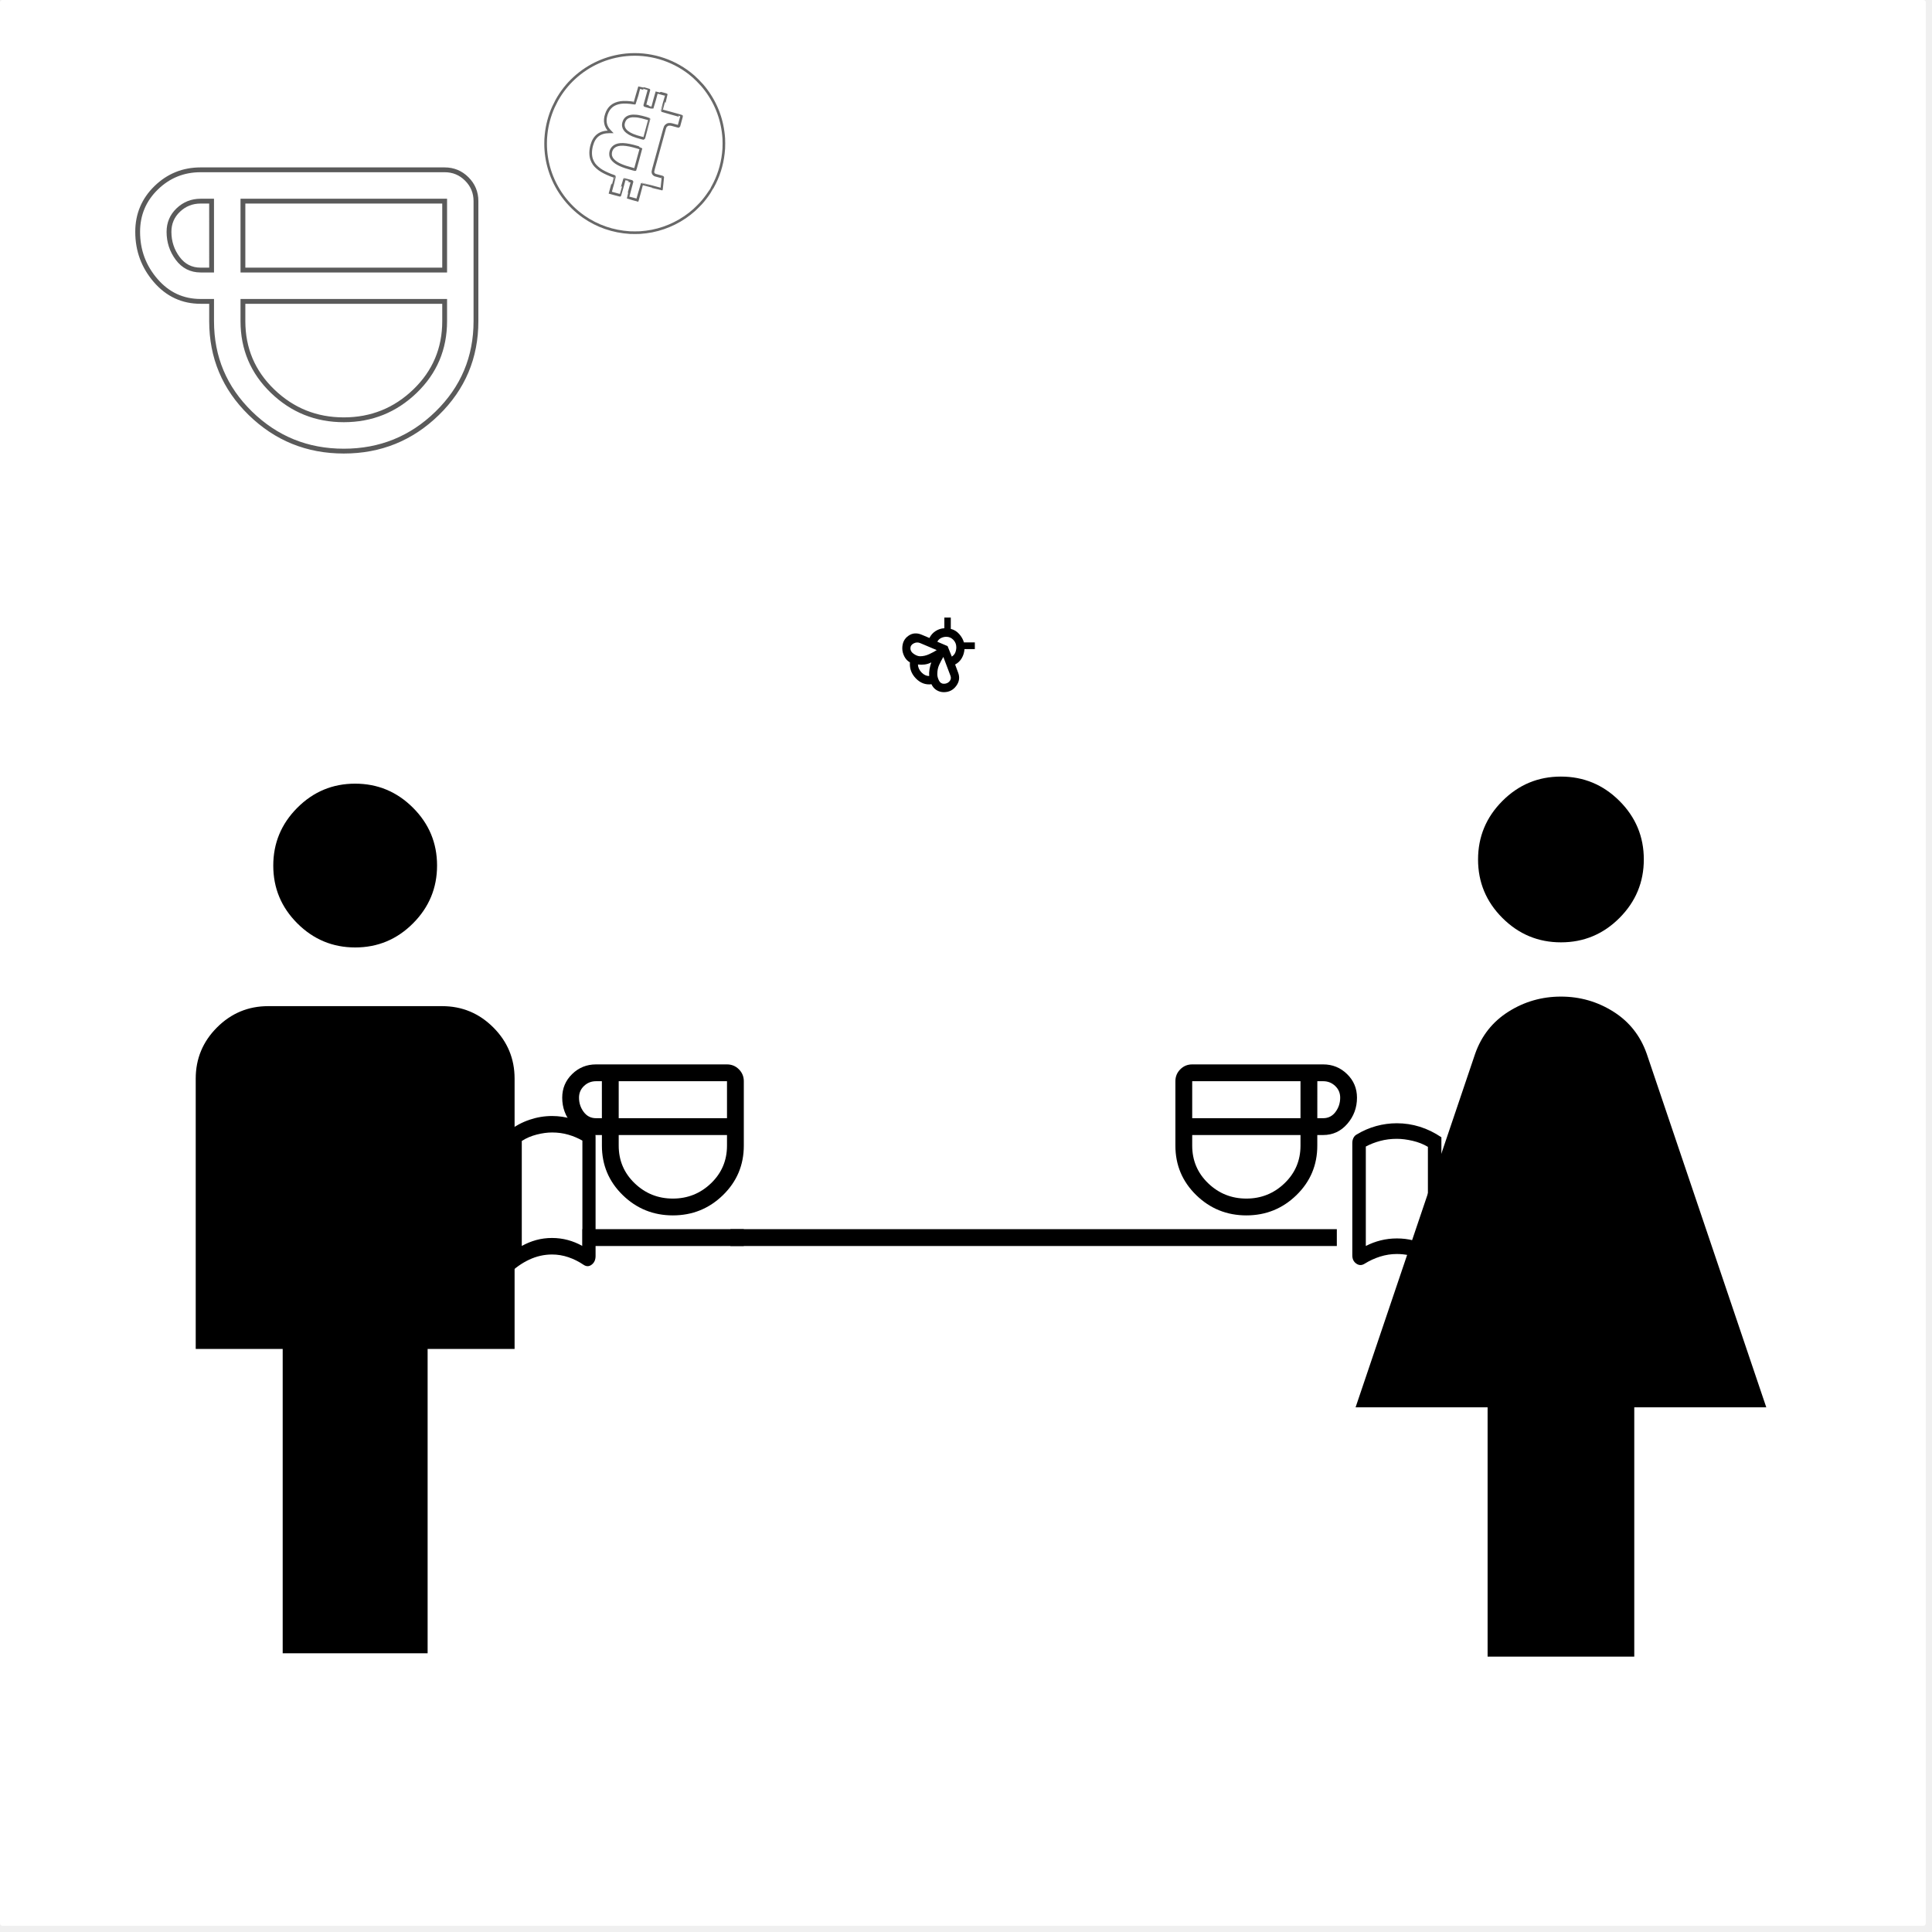
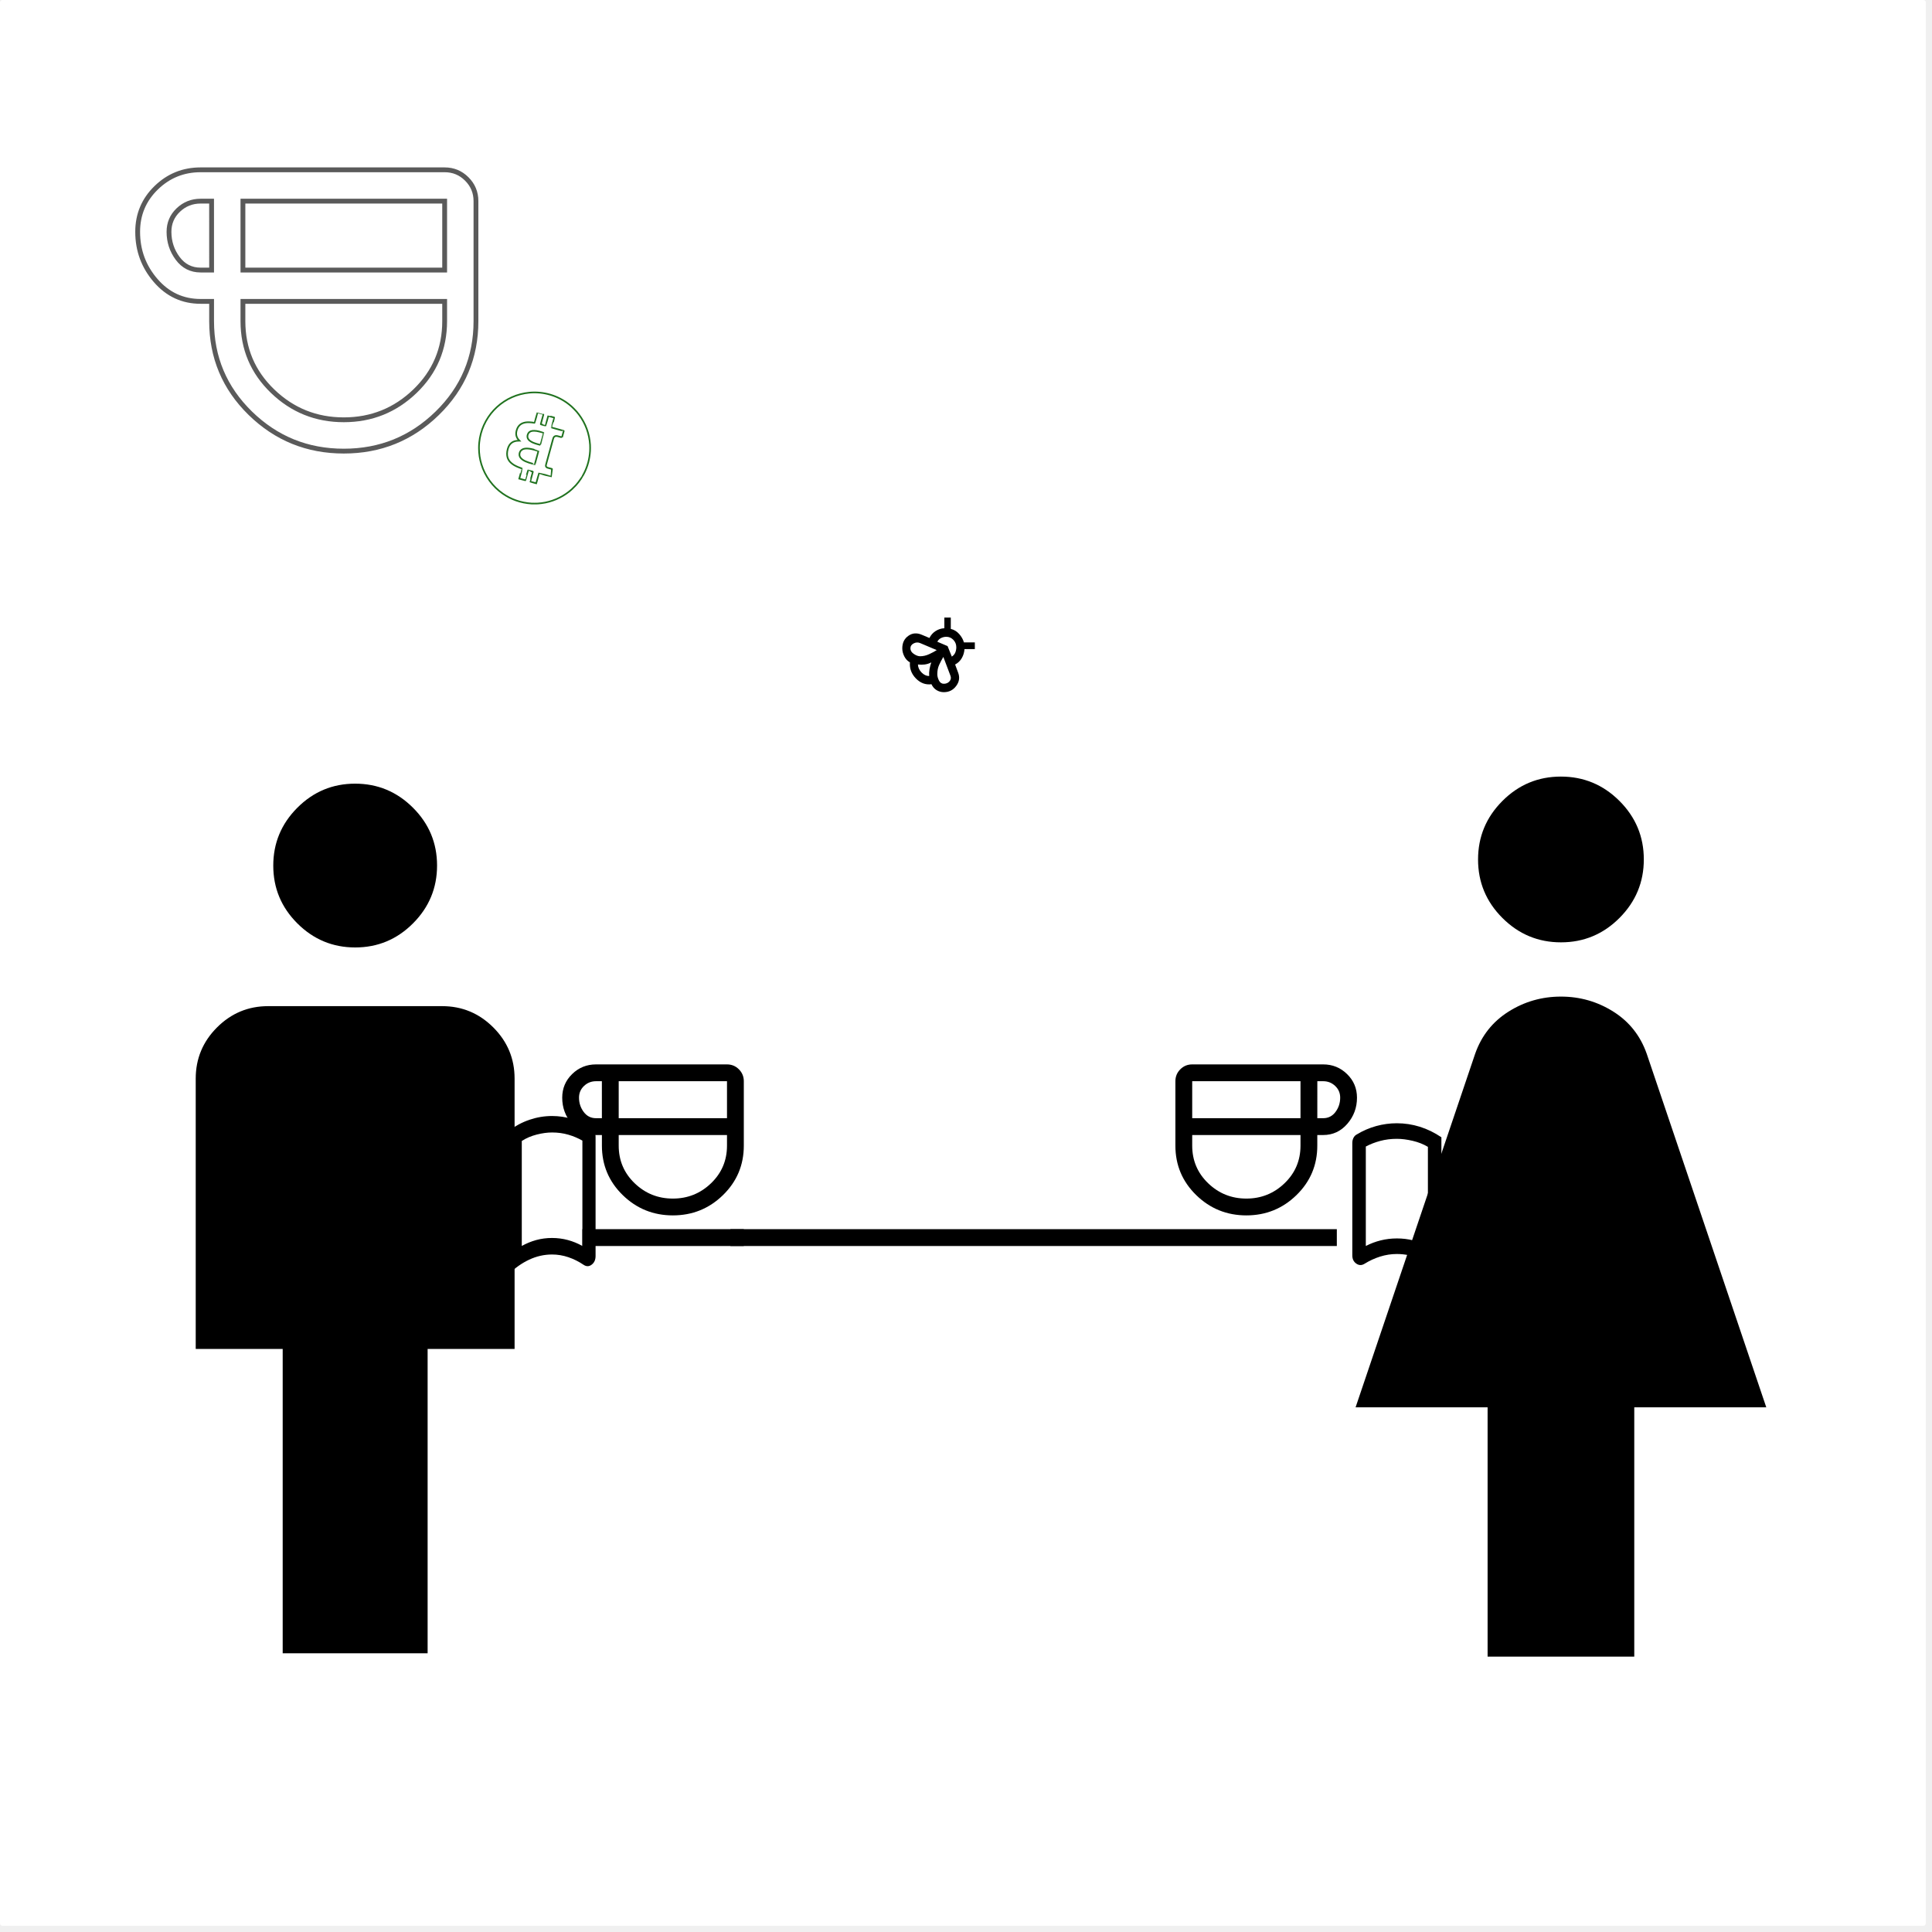
<svg xmlns="http://www.w3.org/2000/svg" width="400" height="400" version="1.1" viewBox="0 0 105.83 105.83" id="svg20">
-   <defs id="defs24" />
+   <defs id="defs24">
+     <filter style="color-interpolation-filters:sRGB;" id="filter882">
+       <feGaussianBlur stdDeviation="2 2" result="blur" id="feGaussianBlur880" />
+     </filter>
+   </defs>
  <rect width="105.49" height="105.49" ry=".133" fill="#fff" id="rect2" />
  <path d="m68.272 66.576c-1.071 0-1.987-0.371-2.747-1.112-0.76-0.741-1.14-1.645-1.14-2.71v-3.528c0-0.255 0.09-0.472 0.269-0.652 0.18-0.18 0.397-0.269 0.652-0.269h7.175c0.51 0 0.946 0.177 1.308 0.53 0.362 0.353 0.543 0.784 0.543 1.294 0 0.547-0.177 1.024-0.53 1.432-0.353 0.408-0.794 0.613-1.322 0.613h-0.322v0.58c0 1.065-0.38 1.969-1.14 2.71-0.76 0.741-1.676 1.112-2.747 1.112zm-2.966-5.324h5.932v-2.026h-5.932zm2.966 4.403c0.814 0 1.511-0.28 2.093-0.84 0.582-0.56 0.873-1.247 0.873-2.061v-0.58h-5.932v0.58c0 0.814 0.291 1.501 0.873 2.061 0.582 0.56 1.28 0.84 2.093 0.84zm3.887-4.403h0.322c0.279 0 0.504-0.114 0.675-0.343 0.17-0.229 0.256-0.489 0.256-0.781 0-0.255-0.091-0.469-0.274-0.642-0.183-0.173-0.401-0.26-0.656-0.26h-0.322zm-32.149 7v-0.921h33.218v0.921z" stroke-width=".014" id="path4" />
  <path d="m81.487 90.747v-13.659h-7.231l6.548-19.363q0.522-1.486 1.828-2.31 1.306-0.824 2.872-0.824 1.567 0 2.872 0.824 1.306 0.823 1.828 2.31l6.548 19.363h-7.231v13.659zm4.02-39.128q-1.871 0-3.207-1.333-1.336-1.333-1.336-3.204 0-1.871 1.333-3.207 1.333-1.336 3.204-1.336 1.871 0 3.207 1.333 1.336 1.333 1.336 3.204 0 1.871-1.333 3.207-1.333 1.336-3.204 1.336z" stroke-width=".06" id="path6" />
  <path d="m15.485 90.563v-16.672h-4.764v-14.807q0-1.637 1.166-2.804 1.166-1.166 2.804-1.166h9.527q1.637 0 2.804 1.166 1.166 1.166 1.166 2.804v14.807h-4.764v16.672zm3.973-38.664q-1.849 0-3.169-1.317-1.32-1.317-1.32-3.166 0-1.849 1.317-3.169 1.317-1.32 3.166-1.32 1.849 0 3.169 1.317 1.32 1.317 1.32 3.166 0 1.849-1.317 3.169-1.317 1.32-3.166 1.32z" stroke-width=".06" id="path8" />
  <path d="m36.857 66.576q1.607 0 2.747-1.112 1.14-1.112 1.14-2.71v-3.528q0-0.382-0.269-0.652-0.269-0.269-0.652-0.269h-7.175q-0.765 0-1.308 0.53-0.543 0.53-0.543 1.294 0 0.82 0.53 1.432 0.53 0.613 1.322 0.613h0.322v0.58q0 1.598 1.14 2.71 1.14 1.112 2.747 1.112zm2.966-5.324h-5.932v-2.026h5.932zm-2.966 4.403q-1.22 0-2.093-0.84-0.873-0.841-0.873-2.061v-0.58h5.932v0.58q0 1.22-0.873 2.061-0.873 0.84-2.093 0.84zm-3.887-4.403h-0.322q-0.419 0-0.675-0.343-0.256-0.343-0.256-0.781 0-0.382 0.274-0.642 0.274-0.26 0.656-0.26h0.322zm7.774 7v-0.921h-8.842v0.921z" stroke-width=".014" id="path10" />
  <path d="m52.483 36.842c0.1 0.258 0.066 0.502-0.103 0.73-0.168 0.229-0.394 0.343-0.679 0.343-0.144 0-0.277-0.037-0.398-0.111s-0.215-0.181-0.28-0.323c-0.323 0.04-0.607-0.066-0.852-0.317-0.245-0.251-0.354-0.545-0.327-0.881-0.134-0.075-0.237-0.185-0.31-0.331-0.073-0.145-0.109-0.291-0.109-0.439 0-0.3 0.111-0.528 0.334-0.685 0.222-0.157 0.471-0.175 0.747-0.052l0.406 0.171c0.08-0.161 0.193-0.288 0.339-0.381 0.146-0.093 0.305-0.144 0.478-0.153v-0.585h0.353v0.622c0.177 0.042 0.33 0.134 0.458 0.278 0.128 0.144 0.215 0.297 0.261 0.46h0.598v0.369h-0.567c-0.012 0.178-0.061 0.343-0.148 0.493-0.087 0.151-0.209 0.267-0.365 0.35zm-1.585 0.189c-9e-3 -0.124-3e-3 -0.25 0.019-0.377 0.022-0.127 0.054-0.25 0.097-0.37-0.115 0.06-0.234 0.098-0.358 0.114-0.124 0.016-0.249 0.017-0.374 1e-3 6e-3 0.161 0.072 0.307 0.198 0.437 0.126 0.13 0.265 0.195 0.418 0.195zm-0.496-1.083c0.167 0 0.334-0.039 0.503-0.118 0.169-0.078 0.305-0.151 0.407-0.219l-0.902-0.382c-0.118-0.052-0.237-0.048-0.358 0.013s-0.182 0.152-0.182 0.273c0 0.12 0.062 0.222 0.187 0.306 0.125 0.085 0.24 0.127 0.344 0.127zm1.299 1.507c0.129 0 0.233-0.045 0.311-0.135 0.078-0.09 0.095-0.192 0.05-0.308l-0.388-1.028c-0.082 0.138-0.157 0.282-0.227 0.431-0.069 0.149-0.104 0.32-0.104 0.514 0 0.112 0.03 0.228 0.09 0.347 0.06 0.119 0.149 0.179 0.267 0.179zm0.437-1.488c0.092-0.061 0.156-0.137 0.192-0.227 0.036-0.09 0.054-0.185 0.054-0.287 0-0.157-0.054-0.291-0.161-0.403-0.107-0.112-0.236-0.168-0.386-0.168-0.098 0-0.193 0.021-0.283 0.065-0.091 0.043-0.161 0.111-0.21 0.205l0.562 0.24z" stroke-width=".007" id="path12" />
  <path d="m78.956 69.715c-0.355-0.324-0.739-0.576-1.153-0.755-0.414-0.179-0.843-0.269-1.287-0.269-0.311 0-0.616 0.047-0.915 0.141-0.299 0.094-0.586 0.226-0.86 0.397-0.155 0.094-0.305 0.089-0.449-0.013-0.144-0.102-0.216-0.252-0.216-0.448v-6.165c0-0.094 0.02-0.183 0.061-0.269 0.041-0.085 0.102-0.149 0.183-0.192 0.34-0.205 0.695-0.358 1.065-0.46 0.37-0.102 0.747-0.153 1.131-0.153 0.429 0 0.849 0.064 1.259 0.192 0.41 0.128 0.804 0.32 1.181 0.576v6.378c0.377-0.279 0.773-0.487 1.187-0.627 0.414-0.139 0.832-0.209 1.253-0.209 0.266 0 0.547 0.028 0.841 0.085 0.295 0.057 0.581 0.165 0.86 0.324v-6.353c0.086 0.035 0.17 0.073 0.253 0.112 0.083 0.039 0.164 0.084 0.243 0.135 0.076 0.048 0.136 0.114 0.179 0.198 0.043 0.083 0.065 0.171 0.065 0.263v6.165c0 0.196-0.072 0.345-0.216 0.448-0.144 0.102-0.294 0.107-0.449 0.013-0.274-0.171-0.56-0.303-0.86-0.396-0.299-0.094-0.604-0.141-0.915-0.141-0.444 0-0.873 0.089-1.287 0.269-0.414 0.179-0.799 0.431-1.154 0.755zm-0.739-1.462v-5.432c-0.249-0.148-0.528-0.258-0.837-0.33-0.309-0.072-0.597-0.109-0.863-0.109-0.323 0-0.627 0.038-0.913 0.115-0.286 0.077-0.548 0.179-0.788 0.307v5.448c0.259-0.134 0.531-0.236 0.815-0.307 0.285-0.071 0.581-0.107 0.889-0.107 0.308 0 0.603 0.035 0.886 0.107 0.282 0.071 0.553 0.173 0.812 0.307zm0 0v-5.432z" stroke-width=".012" id="path14" />
  <path d="m27.86 69.801c0.346-0.343 0.722-0.61 1.126-0.799 0.404-0.19 0.823-0.284 1.256-0.284 0.303 0 0.601 0.05 0.893 0.149 0.292 0.099 0.572 0.239 0.839 0.42 0.152 0.099 0.298 0.095 0.439-0.014 0.141-0.108 0.211-0.266 0.211-0.474v-6.529c0-0.099-0.02-0.194-0.06-0.284-0.04-0.09-0.099-0.158-0.179-0.203-0.332-0.217-0.679-0.379-1.039-0.488-0.361-0.108-0.729-0.163-1.104-0.163-0.419 0-0.828 0.068-1.229 0.203-0.401 0.135-0.785 0.339-1.153 0.61v6.755c-0.368-0.295-0.754-0.516-1.159-0.664-0.404-0.147-0.812-0.221-1.224-0.221-0.26 0-0.534 0.03-0.821 0.09-0.288 0.06-0.567 0.175-0.839 0.343v-6.728c-0.084 0.038-0.166 0.077-0.247 0.119-0.081 0.041-0.16 0.089-0.237 0.143-0.075 0.051-0.133 0.121-0.175 0.209-0.042 0.088-0.063 0.181-0.063 0.278v6.529c0 0.208 0.07 0.366 0.211 0.474 0.141 0.108 0.287 0.113 0.439 0.014 0.267-0.181 0.547-0.321 0.839-0.42 0.292-0.099 0.59-0.149 0.893-0.149 0.433 0 0.852 0.095 1.256 0.284 0.404 0.19 0.78 0.456 1.126 0.799zm0.722-1.549v-5.753c0.243-0.157 0.516-0.273 0.817-0.35 0.302-0.077 0.583-0.115 0.843-0.115 0.315 0 0.612 0.041 0.891 0.122 0.279 0.081 0.535 0.19 0.769 0.325v5.77c-0.253-0.141-0.518-0.25-0.796-0.325-0.278-0.075-0.567-0.113-0.868-0.113-0.301 0-0.589 0.038-0.864 0.113-0.276 0.075-0.54 0.184-0.792 0.325zm0 0v-5.753z" stroke-width=".012" id="path16" />
  <path d="m18.832 24.711c1.996 0 3.702-0.691 5.117-2.072 1.416-1.381 2.123-3.064 2.123-5.049v-6.572c0-0.475-0.167-0.879-0.502-1.214-0.335-0.335-0.739-0.502-1.214-0.502h-13.366c-0.949 0-1.762 0.329-2.437 0.987-0.675 0.658-1.012 1.461-1.012 2.411 0 1.018 0.329 1.907 0.987 2.668 0.658 0.761 1.478 1.141 2.462 1.141h0.601v1.081c0 1.985 0.708 3.668 2.123 5.049 1.416 1.381 3.121 2.072 5.117 2.072zm5.525-9.918h-11.05v-3.775h11.05zm-5.525 8.202c-1.516 0-2.815-0.522-3.899-1.566-1.084-1.044-1.626-2.324-1.626-3.839v-1.081h11.05v1.081c0 1.516-0.542 2.795-1.626 3.839-1.084 1.044-2.384 1.566-3.899 1.566zm-7.241-8.202h-0.601c-0.52 0-0.939-0.213-1.257-0.639-0.317-0.426-0.476-0.911-0.476-1.454 0-0.475 0.17-0.874 0.51-1.197 0.34-0.323 0.748-0.485 1.222-0.485h0.601z" fill="none" stroke="#5a5a5a" stroke-width=".264" id="path18" style="stroke-width:0.264;stroke-miterlimit:4;stroke-dasharray:none" />
-   <g transform="matrix(-0.01457441,0,0,0.01457441,40.75519,2.180263)" id="g36" style="fill:none;stroke:#686868;stroke-width:9.917;stroke-miterlimit:4;stroke-dasharray:none;stroke-opacity:1">
-     <g transform="matrix(0.04188,0,0,0.04188,75.616,54.993)" fill="#8dc351" id="g30" style="fill:none;stroke:#686868;stroke-width:236.795;stroke-miterlimit:4;stroke-dasharray:none;stroke-opacity:1">
-       <path d="m 7525,15989 c -349,-23 -745,-74 -1074,-139 -1411,-279 -2741,-944 -3806,-1903 -103,-94 -479,-466 -575,-572 -245,-266 -540,-648 -754,-974 -84,-128 -216,-339 -216,-346 0,-2 -17,-32 -38,-66 -48,-80 -130,-233 -220,-414 C 359,10611 82,9566 10,8445 -3,8240 -3,7750 10,7545 113,5935 655,4458 1610,3185 c 239,-319 428,-535 744,-850 286,-286 436,-420 706,-632 C 4666,442 6732,-162 8765,35 c 1734,169 3354,891 4645,2071 632,577 1156,1241 1589,2014 64,113 231,450 301,605 345,767 574,1625 659,2470 32,311 41,496 41,810 0,808 -118,1588 -356,2359 -526,1697 -1613,3186 -3064,4197 -1216,848 -2616,1332 -4135,1429 -181,11 -740,11 -920,-1 z" id="path28" style="fill:none;stroke:#686868;stroke-width:236.795;stroke-miterlimit:4;stroke-dasharray:none;stroke-opacity:1" />
+   <g transform="matrix(-0.00908798,0,0,0.00908798,33.01317,20.9964)" id="g36-3" style="fill:none;stroke:#20721f;stroke-width:9.912;stroke-miterlimit:4;stroke-dasharray:none;stroke-opacity:1;filter:url(#filter882)">
+     <g transform="matrix(0.04188,0,0,0.04188,75.616,54.993)" fill="#8dc351" id="g30-6" style="fill:none;stroke:#20721f;stroke-width:236.67;stroke-miterlimit:4;stroke-dasharray:none;stroke-opacity:1">
+       <path d="m 7525,15989 c -349,-23 -745,-74 -1074,-139 -1411,-279 -2741,-944 -3806,-1903 -103,-94 -479,-466 -575,-572 -245,-266 -540,-648 -754,-974 -84,-128 -216,-339 -216,-346 0,-2 -17,-32 -38,-66 -48,-80 -130,-233 -220,-414 C 359,10611 82,9566 10,8445 -3,8240 -3,7750 10,7545 113,5935 655,4458 1610,3185 c 239,-319 428,-535 744,-850 286,-286 436,-420 706,-632 C 4666,442 6732,-162 8765,35 c 1734,169 3354,891 4645,2071 632,577 1156,1241 1589,2014 64,113 231,450 301,605 345,767 574,1625 659,2470 32,311 41,496 41,810 0,808 -118,1588 -356,2359 -526,1697 -1613,3186 -3064,4197 -1216,848 -2616,1332 -4135,1429 -181,11 -740,11 -920,-1 z" id="path28-7" style="fill:none;stroke:#20721f;stroke-width:236.67;stroke-miterlimit:4;stroke-dasharray:none;stroke-opacity:1" />
    </g>
-     <g transform="matrix(0.04188,0,0,0.04188,75.616,54.993)" fill="#ffffff" id="g34" style="fill:none;stroke:#686868;stroke-width:236.795;stroke-miterlimit:4;stroke-dasharray:none;stroke-opacity:1">
-       <path d="m 7751,13046 c -6,-17 -62,-222 -127,-456 -195,-713 -262,-951 -266,-956 -3,-2 -398,103 -879,234 -481,131 -875,238 -877,237 -3,-3 -112,-1041 -112,-1071 0,-17 8,-23 33,-28 75,-14 558,-147 627,-172 101,-38 181,-113 204,-193 28,-95 21,-155 -43,-390 -33,-119 -139,-504 -236,-856 -97,-352 -239,-867 -315,-1145 -76,-278 -193,-703 -260,-945 -67,-242 -142,-514 -166,-605 -25,-91 -57,-185 -72,-210 -44,-77 -110,-138 -190,-177 -67,-34 -84,-38 -171,-41 -134,-6 -233,16 -734,162 -81,23 -120,30 -122,22 -7,-20 -247,-901 -249,-910 0,-4 87,-33 194,-62 107,-30 499,-138 870,-241 371,-102 678,-189 682,-192 4,-3 -81,-323 -188,-711 -107,-388 -192,-710 -190,-715 2,-6 28,-17 57,-24 30,-8 222,-61 428,-117 206,-57 376,-103 377,-101 1,1 88,315 193,697 106,382 194,696 196,698 2,2 137,-35 302,-83 164,-48 318,-92 343,-100 35,-10 44,-17 42,-31 -2,-11 -87,-320 -188,-689 -101,-368 -184,-674 -184,-680 0,-9 858,-250 865,-243 2,2 91,322 198,711 107,389 196,710 199,712 2,3 42,-2 89,-10 416,-74 899,-94 1184,-51 672,104 1078,440 1283,1061 196,592 97,1085 -302,1499 l -73,76 h 118 c 828,0 1344,393 1564,1190 130,470 135,910 15,1273 -41,126 -137,313 -218,427 -145,205 -419,444 -699,612 -277,166 -754,378 -1083,483 -30,10 -58,20 -62,24 -4,3 71,290 166,636 96,347 185,671 198,721 l 25,91 -426,117 c -234,64 -431,116 -436,116 -6,0 -98,-318 -204,-707 -107,-390 -195,-709 -196,-710 -1,-2 -143,35 -316,81 -173,46 -329,87 -346,91 -18,3 -33,12 -33,18 0,11 16,68 259,952 71,259 128,471 126,473 -1,1 -196,56 -433,121 l -431,118 z m 442,-2762 c 928,-243 1429,-470 1733,-785 93,-98 132,-151 179,-252 54,-113 70,-186 69,-317 0,-211 -79,-419 -214,-563 -317,-339 -883,-384 -1824,-143 -226,58 -696,197 -696,207 0,4 117,433 260,953 143,520 260,948 260,951 0,10 22,5 233,-51 z M 7391,7495 c 657,-172 1015,-321 1295,-540 97,-76 161,-145 225,-243 60,-91 87,-161 107,-277 19,-113 7,-234 -39,-369 -102,-305 -310,-473 -660,-532 -82,-13 -140,-16 -298,-11 -227,6 -400,32 -681,103 -171,42 -609,170 -618,179 -4,4 126,484 431,1588 24,87 46,147 53,147 6,0 90,-20 185,-45 z" fill="#ffffff" id="path32" style="fill:none;stroke:#686868;stroke-width:236.795;stroke-miterlimit:4;stroke-dasharray:none;stroke-opacity:1" />
+     <g transform="matrix(0.04188,0,0,0.04188,75.616,54.993)" fill="#ffffff" id="g34-5" style="fill:none;stroke:#20721f;stroke-width:236.67;stroke-miterlimit:4;stroke-dasharray:none;stroke-opacity:1">
+       <path d="m 7751,13046 c -6,-17 -62,-222 -127,-456 -195,-713 -262,-951 -266,-956 -3,-2 -398,103 -879,234 -481,131 -875,238 -877,237 -3,-3 -112,-1041 -112,-1071 0,-17 8,-23 33,-28 75,-14 558,-147 627,-172 101,-38 181,-113 204,-193 28,-95 21,-155 -43,-390 -33,-119 -139,-504 -236,-856 -97,-352 -239,-867 -315,-1145 -76,-278 -193,-703 -260,-945 -67,-242 -142,-514 -166,-605 -25,-91 -57,-185 -72,-210 -44,-77 -110,-138 -190,-177 -67,-34 -84,-38 -171,-41 -134,-6 -233,16 -734,162 -81,23 -120,30 -122,22 -7,-20 -247,-901 -249,-910 0,-4 87,-33 194,-62 107,-30 499,-138 870,-241 371,-102 678,-189 682,-192 4,-3 -81,-323 -188,-711 -107,-388 -192,-710 -190,-715 2,-6 28,-17 57,-24 30,-8 222,-61 428,-117 206,-57 376,-103 377,-101 1,1 88,315 193,697 106,382 194,696 196,698 2,2 137,-35 302,-83 164,-48 318,-92 343,-100 35,-10 44,-17 42,-31 -2,-11 -87,-320 -188,-689 -101,-368 -184,-674 -184,-680 0,-9 858,-250 865,-243 2,2 91,322 198,711 107,389 196,710 199,712 2,3 42,-2 89,-10 416,-74 899,-94 1184,-51 672,104 1078,440 1283,1061 196,592 97,1085 -302,1499 l -73,76 h 118 c 828,0 1344,393 1564,1190 130,470 135,910 15,1273 -41,126 -137,313 -218,427 -145,205 -419,444 -699,612 -277,166 -754,378 -1083,483 -30,10 -58,20 -62,24 -4,3 71,290 166,636 96,347 185,671 198,721 l 25,91 -426,117 c -234,64 -431,116 -436,116 -6,0 -98,-318 -204,-707 -107,-390 -195,-709 -196,-710 -1,-2 -143,35 -316,81 -173,46 -329,87 -346,91 -18,3 -33,12 -33,18 0,11 16,68 259,952 71,259 128,471 126,473 -1,1 -196,56 -433,121 l -431,118 z m 442,-2762 c 928,-243 1429,-470 1733,-785 93,-98 132,-151 179,-252 54,-113 70,-186 69,-317 0,-211 -79,-419 -214,-563 -317,-339 -883,-384 -1824,-143 -226,58 -696,197 -696,207 0,4 117,433 260,953 143,520 260,948 260,951 0,10 22,5 233,-51 z M 7391,7495 c 657,-172 1015,-321 1295,-540 97,-76 161,-145 225,-243 60,-91 87,-161 107,-277 19,-113 7,-234 -39,-369 -102,-305 -310,-473 -660,-532 -82,-13 -140,-16 -298,-11 -227,6 -400,32 -681,103 -171,42 -609,170 -618,179 -4,4 126,484 431,1588 24,87 46,147 53,147 6,0 90,-20 185,-45 z" fill="#ffffff" id="path32-3" style="fill:none;stroke:#20721f;stroke-width:236.67;stroke-miterlimit:4;stroke-dasharray:none;stroke-opacity:1" />
    </g>
  </g>
</svg>
